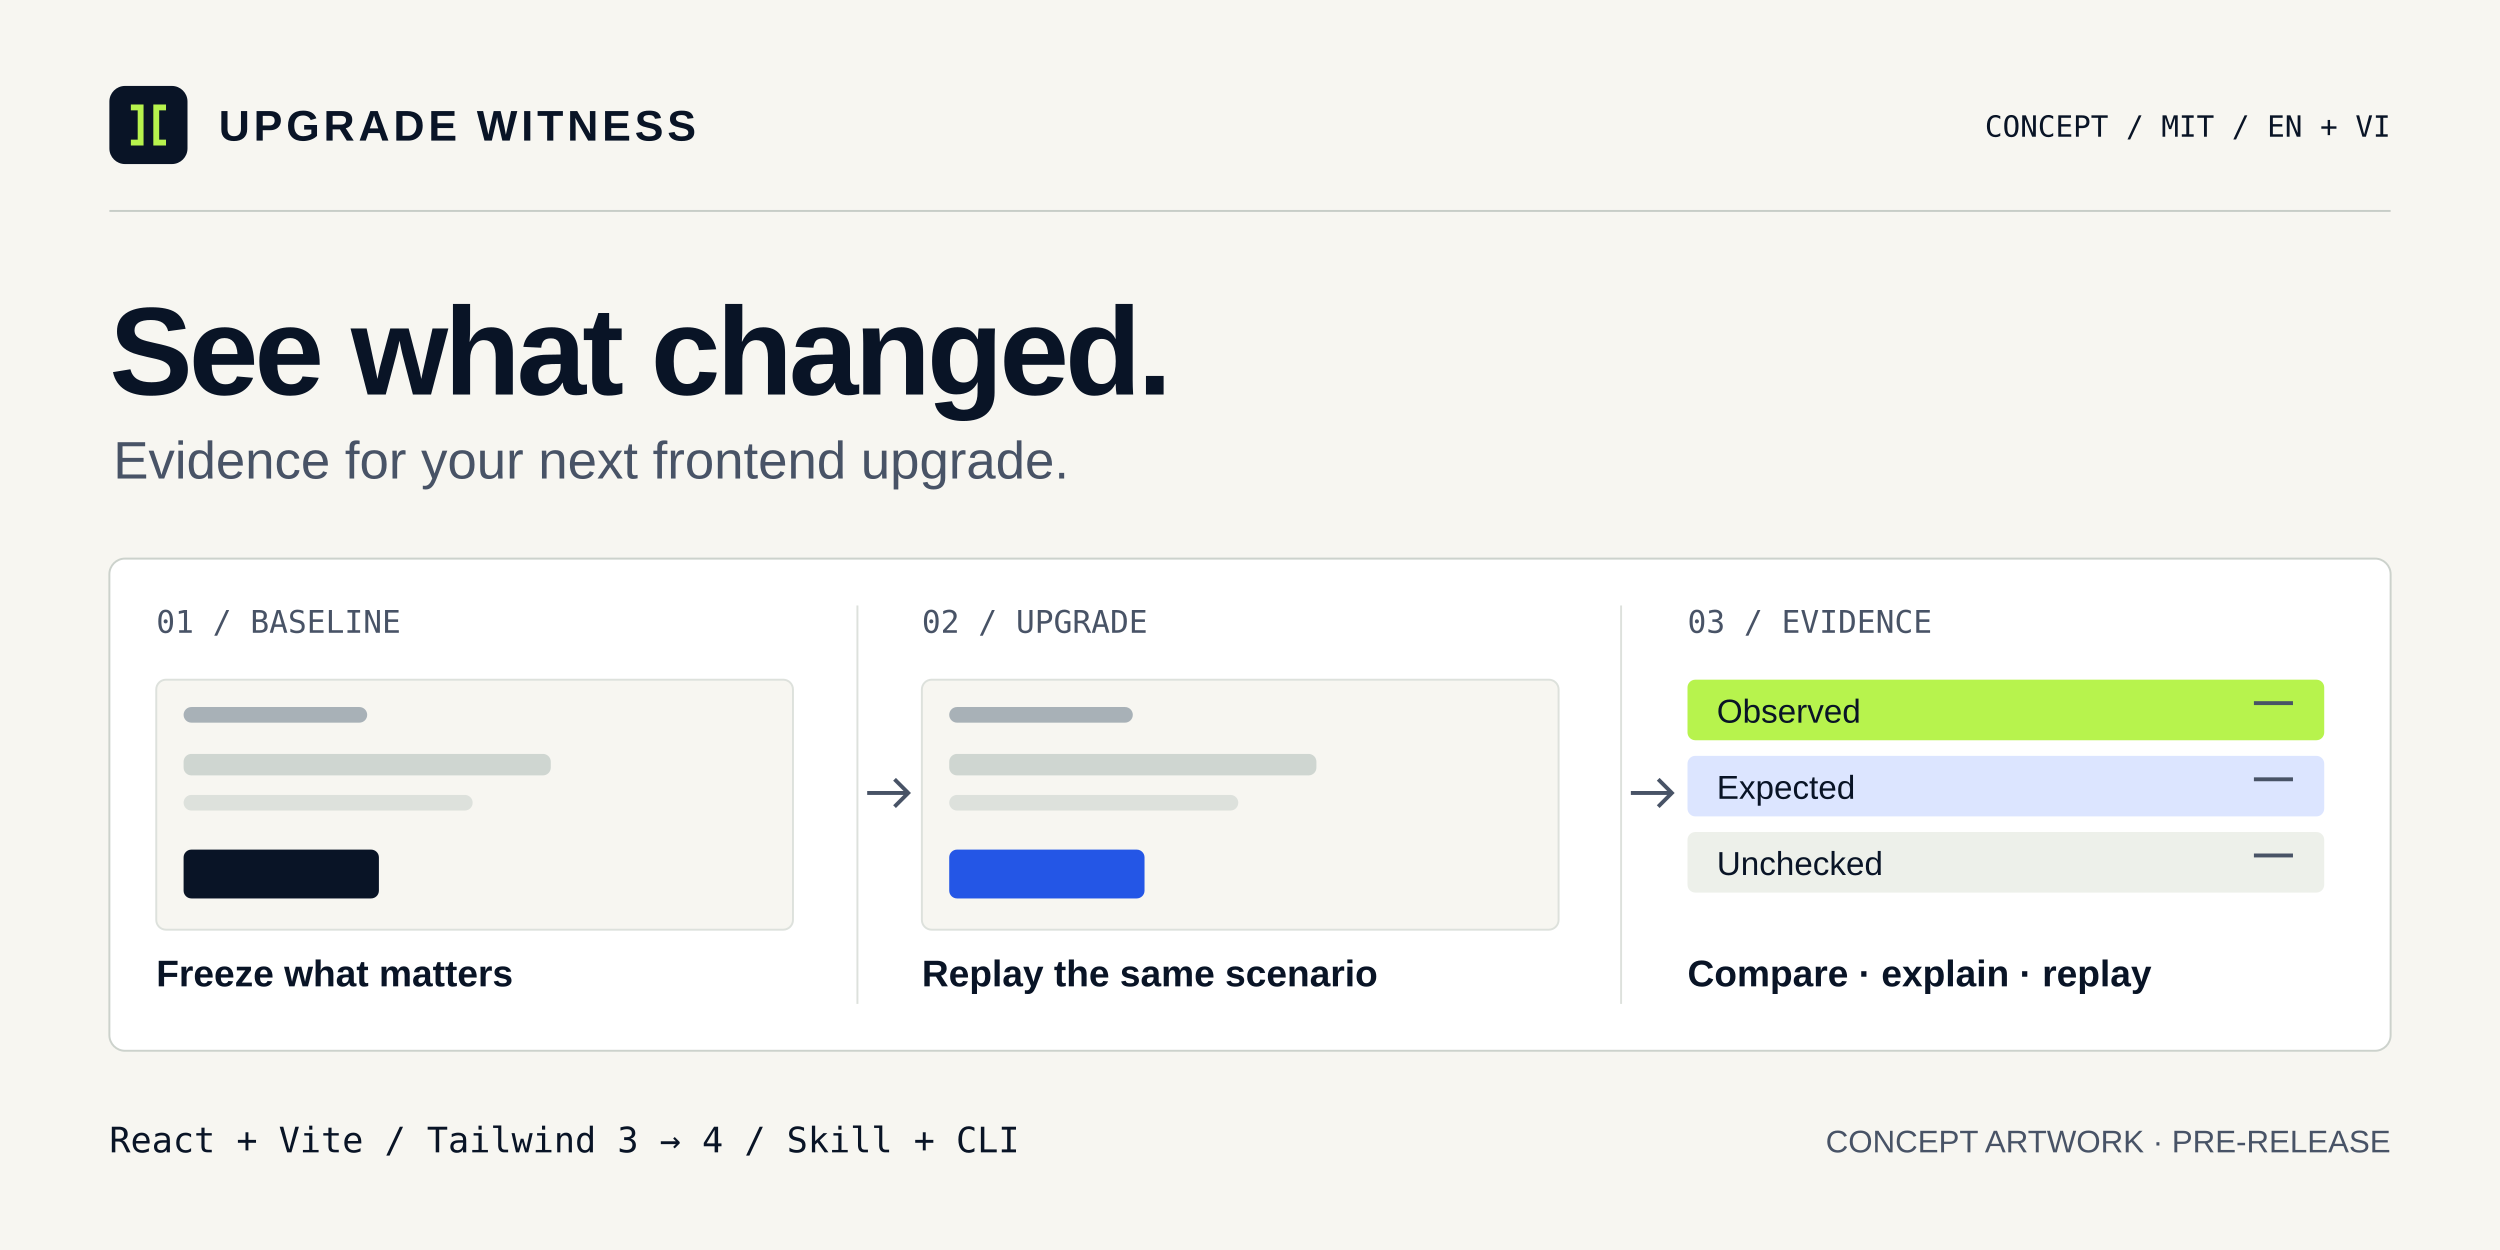
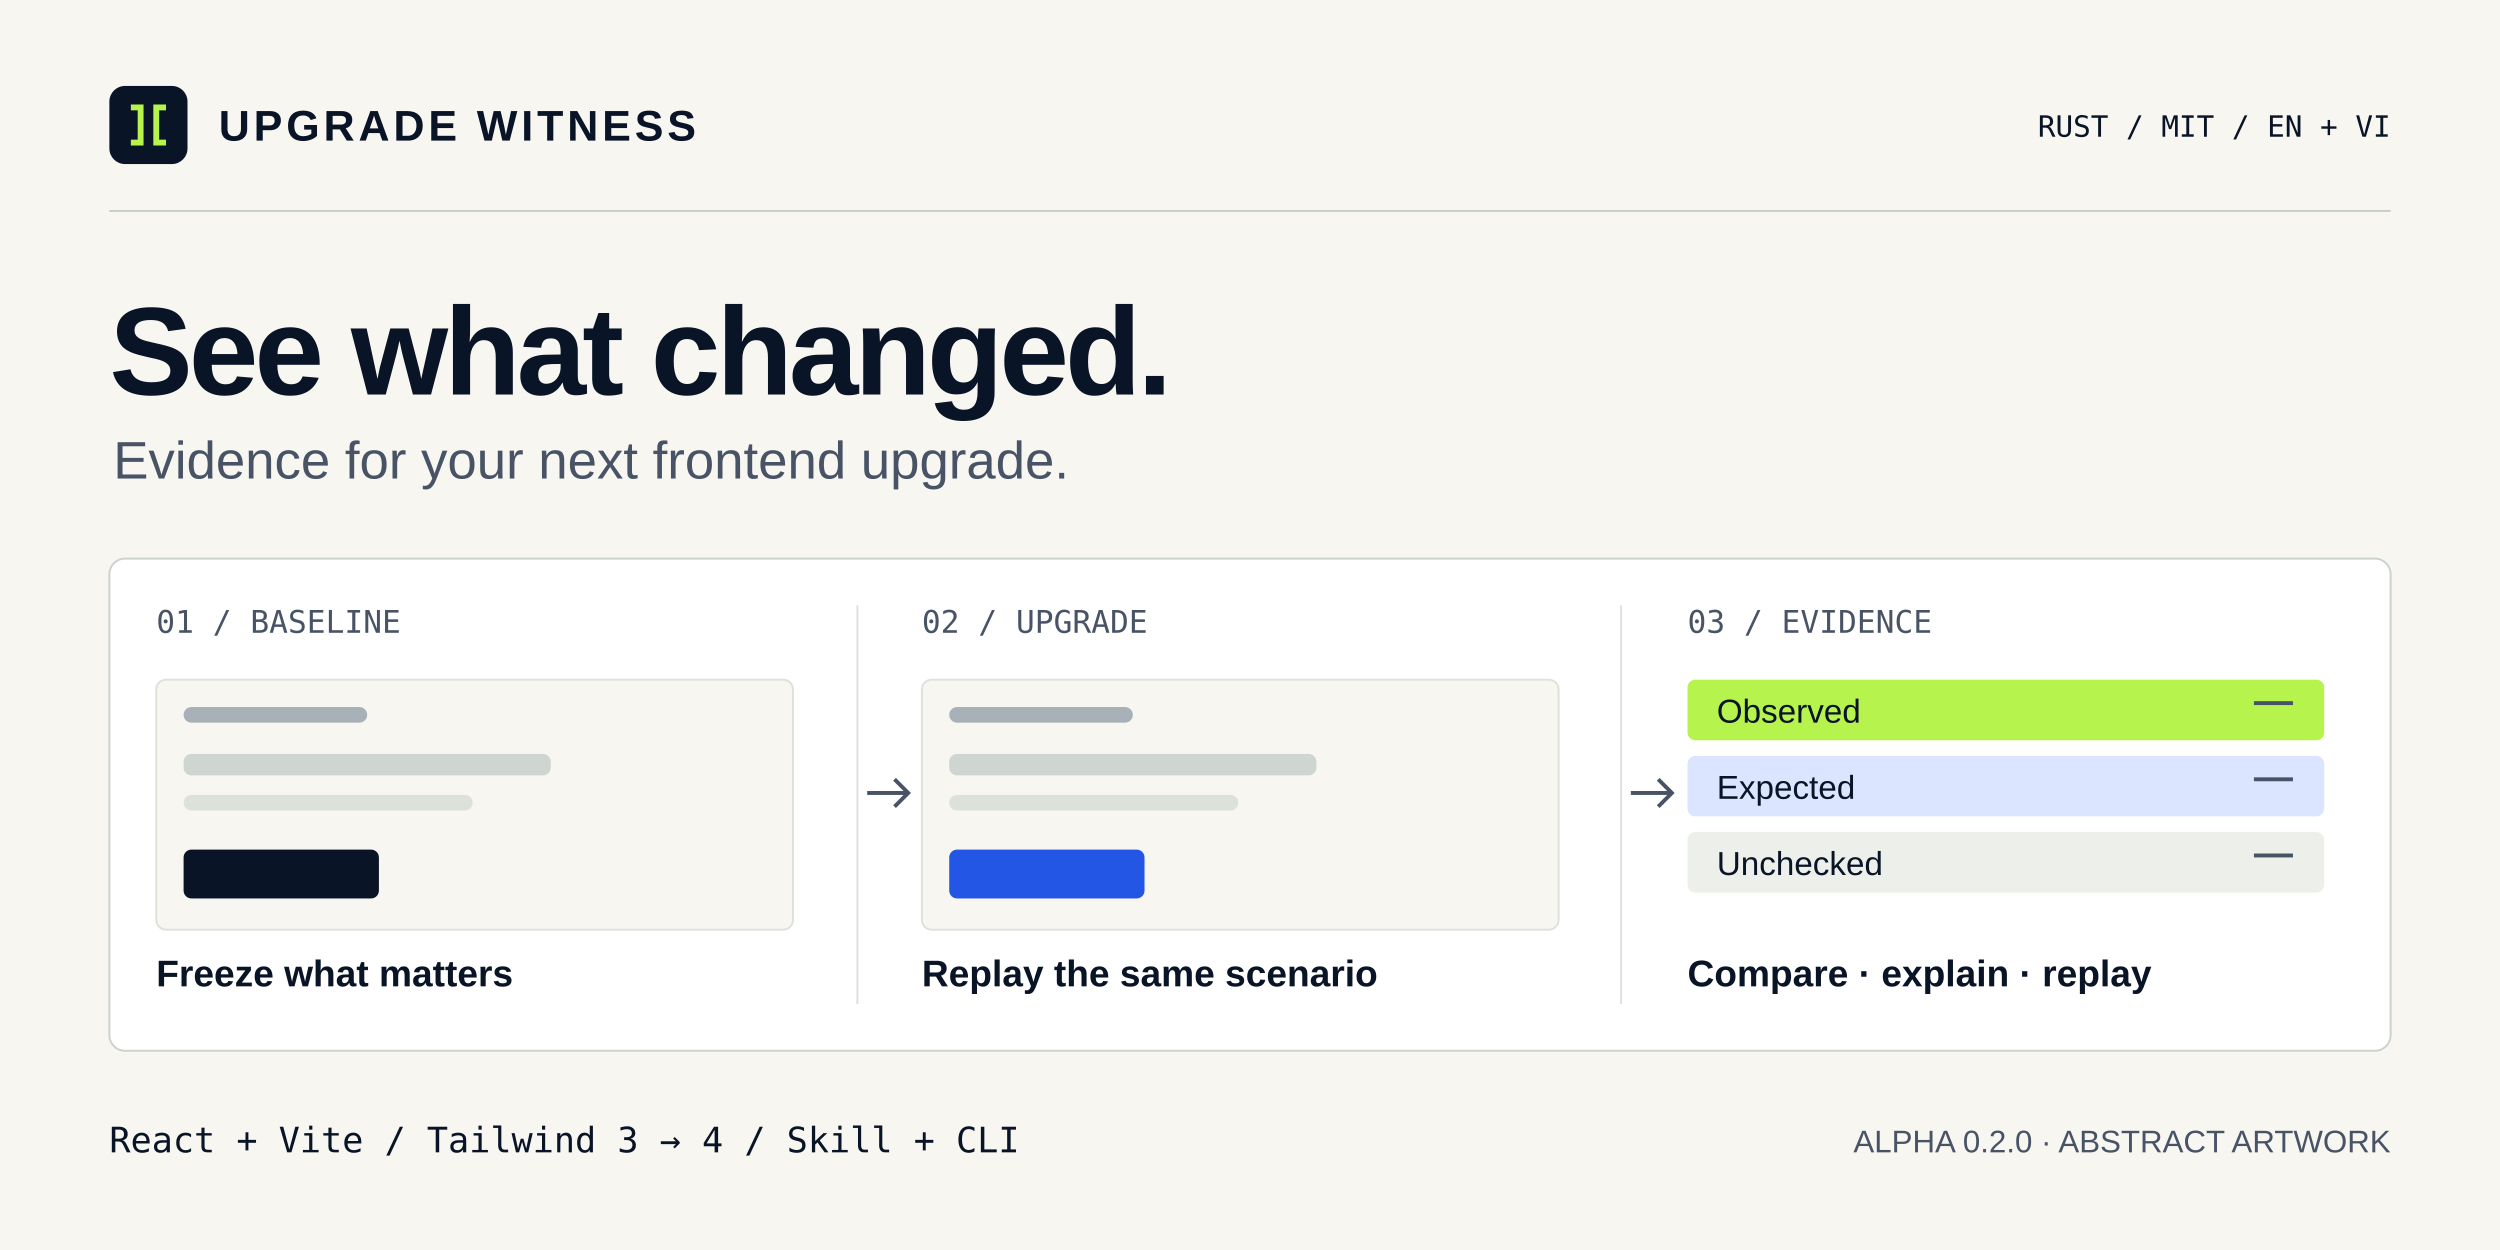
<svg xmlns="http://www.w3.org/2000/svg" width="1280" height="640" viewBox="0 0 1280 640" role="img" aria-labelledby="title desc">
  <rect width="1280" height="640" fill="#F7F6F1" />
  <g font-family="Segoe UI,Arial,sans-serif" fill="#091426">
    <rect x="56" y="44" width="40" height="40" rx="8" fill="#091426" />
    <path d="M67 55h5v18h-5m18-18h-5v18h5" fill="none" stroke="#B7F34D" stroke-width="3" />
    <text x="112" y="72" font-size="22" font-weight="700" letter-spacing="2">UPGRADE WITNESS</text>
-     <text x="1224" y="70" font-size="15" font-family="Consolas,monospace" text-anchor="end">CONCEPT / MIT / EN + VI</text>
+     <text x="1224" y="70" font-size="15" font-family="Consolas,monospace" text-anchor="end">RUST / MIT / EN + VI</text>
    <line x1="56" y1="108" x2="1224" y2="108" stroke="#C7CDC7" />
    <text x="56" y="202" font-size="64" font-weight="700" letter-spacing="-2">See what changed.</text>
    <text x="58" y="245" font-size="27" fill="#485366">Evidence for your next frontend upgrade.</text>
    <rect x="56" y="286" width="1168" height="252" rx="8" fill="#FFFFFF" stroke="#CCD2CC" />
    <line x1="439" y1="310" x2="439" y2="514" stroke="#DDE1DC" />
    <line x1="830" y1="310" x2="830" y2="514" stroke="#DDE1DC" />
    <text x="80" y="324" font-family="Consolas,monospace" font-size="16" fill="#485366">01 / BASELINE</text>
    <text x="80" y="505" font-size="19" font-weight="600">Freeze what matters</text>
    <text x="472" y="324" font-family="Consolas,monospace" font-size="16" fill="#485366">02 / UPGRADE</text>
    <text x="472" y="505" font-size="19" font-weight="600">Replay the same scenario</text>
    <text x="864" y="324" font-family="Consolas,monospace" font-size="16" fill="#485366">03 / EVIDENCE</text>
    <text x="864" y="505" font-size="19" font-weight="600">Compare · explain · replay</text>
    <rect x="80" y="348" width="326" height="128" rx="5" fill="#F7F6F1" stroke="#DDE1DC" />
    <rect x="94" y="362" width="94" height="8" rx="4" fill="#A8B1B7" />
    <rect x="94" y="386" width="188" height="11" rx="4" fill="#CFD6D1" />
    <rect x="94" y="407" width="148" height="8" rx="4" fill="#DDE1DC" />
    <rect x="94" y="435" width="100" height="25" rx="4" fill="#091426" />
    <rect x="472" y="348" width="326" height="128" rx="5" fill="#F7F6F1" stroke="#DDE1DC" />
    <rect x="486" y="362" width="94" height="8" rx="4" fill="#A8B1B7" />
    <rect x="486" y="386" width="188" height="11" rx="4" fill="#CFD6D1" />
    <rect x="486" y="407" width="148" height="8" rx="4" fill="#DDE1DC" />
    <rect x="486" y="435" width="100" height="25" rx="4" fill="#2456E6" />
    <path d="M444 406h21m-7-7 7 7-7 7" fill="none" stroke="#485366" stroke-width="2" />
    <path d="M835 406h21m-7-7 7 7-7 7" fill="none" stroke="#485366" stroke-width="2" />
    <rect x="864" y="348" width="326" height="31" rx="4" fill="#B7F34D" />
    <text x="879" y="370" font-size="17">Observed</text>
    <path d="M1154 360h20" stroke="#485366" stroke-width="2" />
    <rect x="864" y="387" width="326" height="31" rx="4" fill="#DCE5FF" />
    <text x="879" y="409" font-size="17">Expected</text>
    <path d="M1154 399h20" stroke="#485366" stroke-width="2" />
    <rect x="864" y="426" width="326" height="31" rx="4" fill="#EDF0EA" />
    <text x="879" y="448" font-size="17">Unchecked</text>
    <path d="M1154 438h20" stroke="#485366" stroke-width="2" />
    <text x="56" y="590" font-family="Consolas,monospace" font-size="18">React + Vite / Tailwind 3 → 4 / Skill + CLI</text>
-     <text x="1224" y="590" text-anchor="end" font-size="16" fill="#485366">CONCEPT ARTWORK · PRE-RELEASE</text>
+     <text x="1224" y="590" text-anchor="end" font-size="16" fill="#485366">ALPHA 0.2.0 · ABSTRACT ARTWORK</text>
  </g>
</svg>
